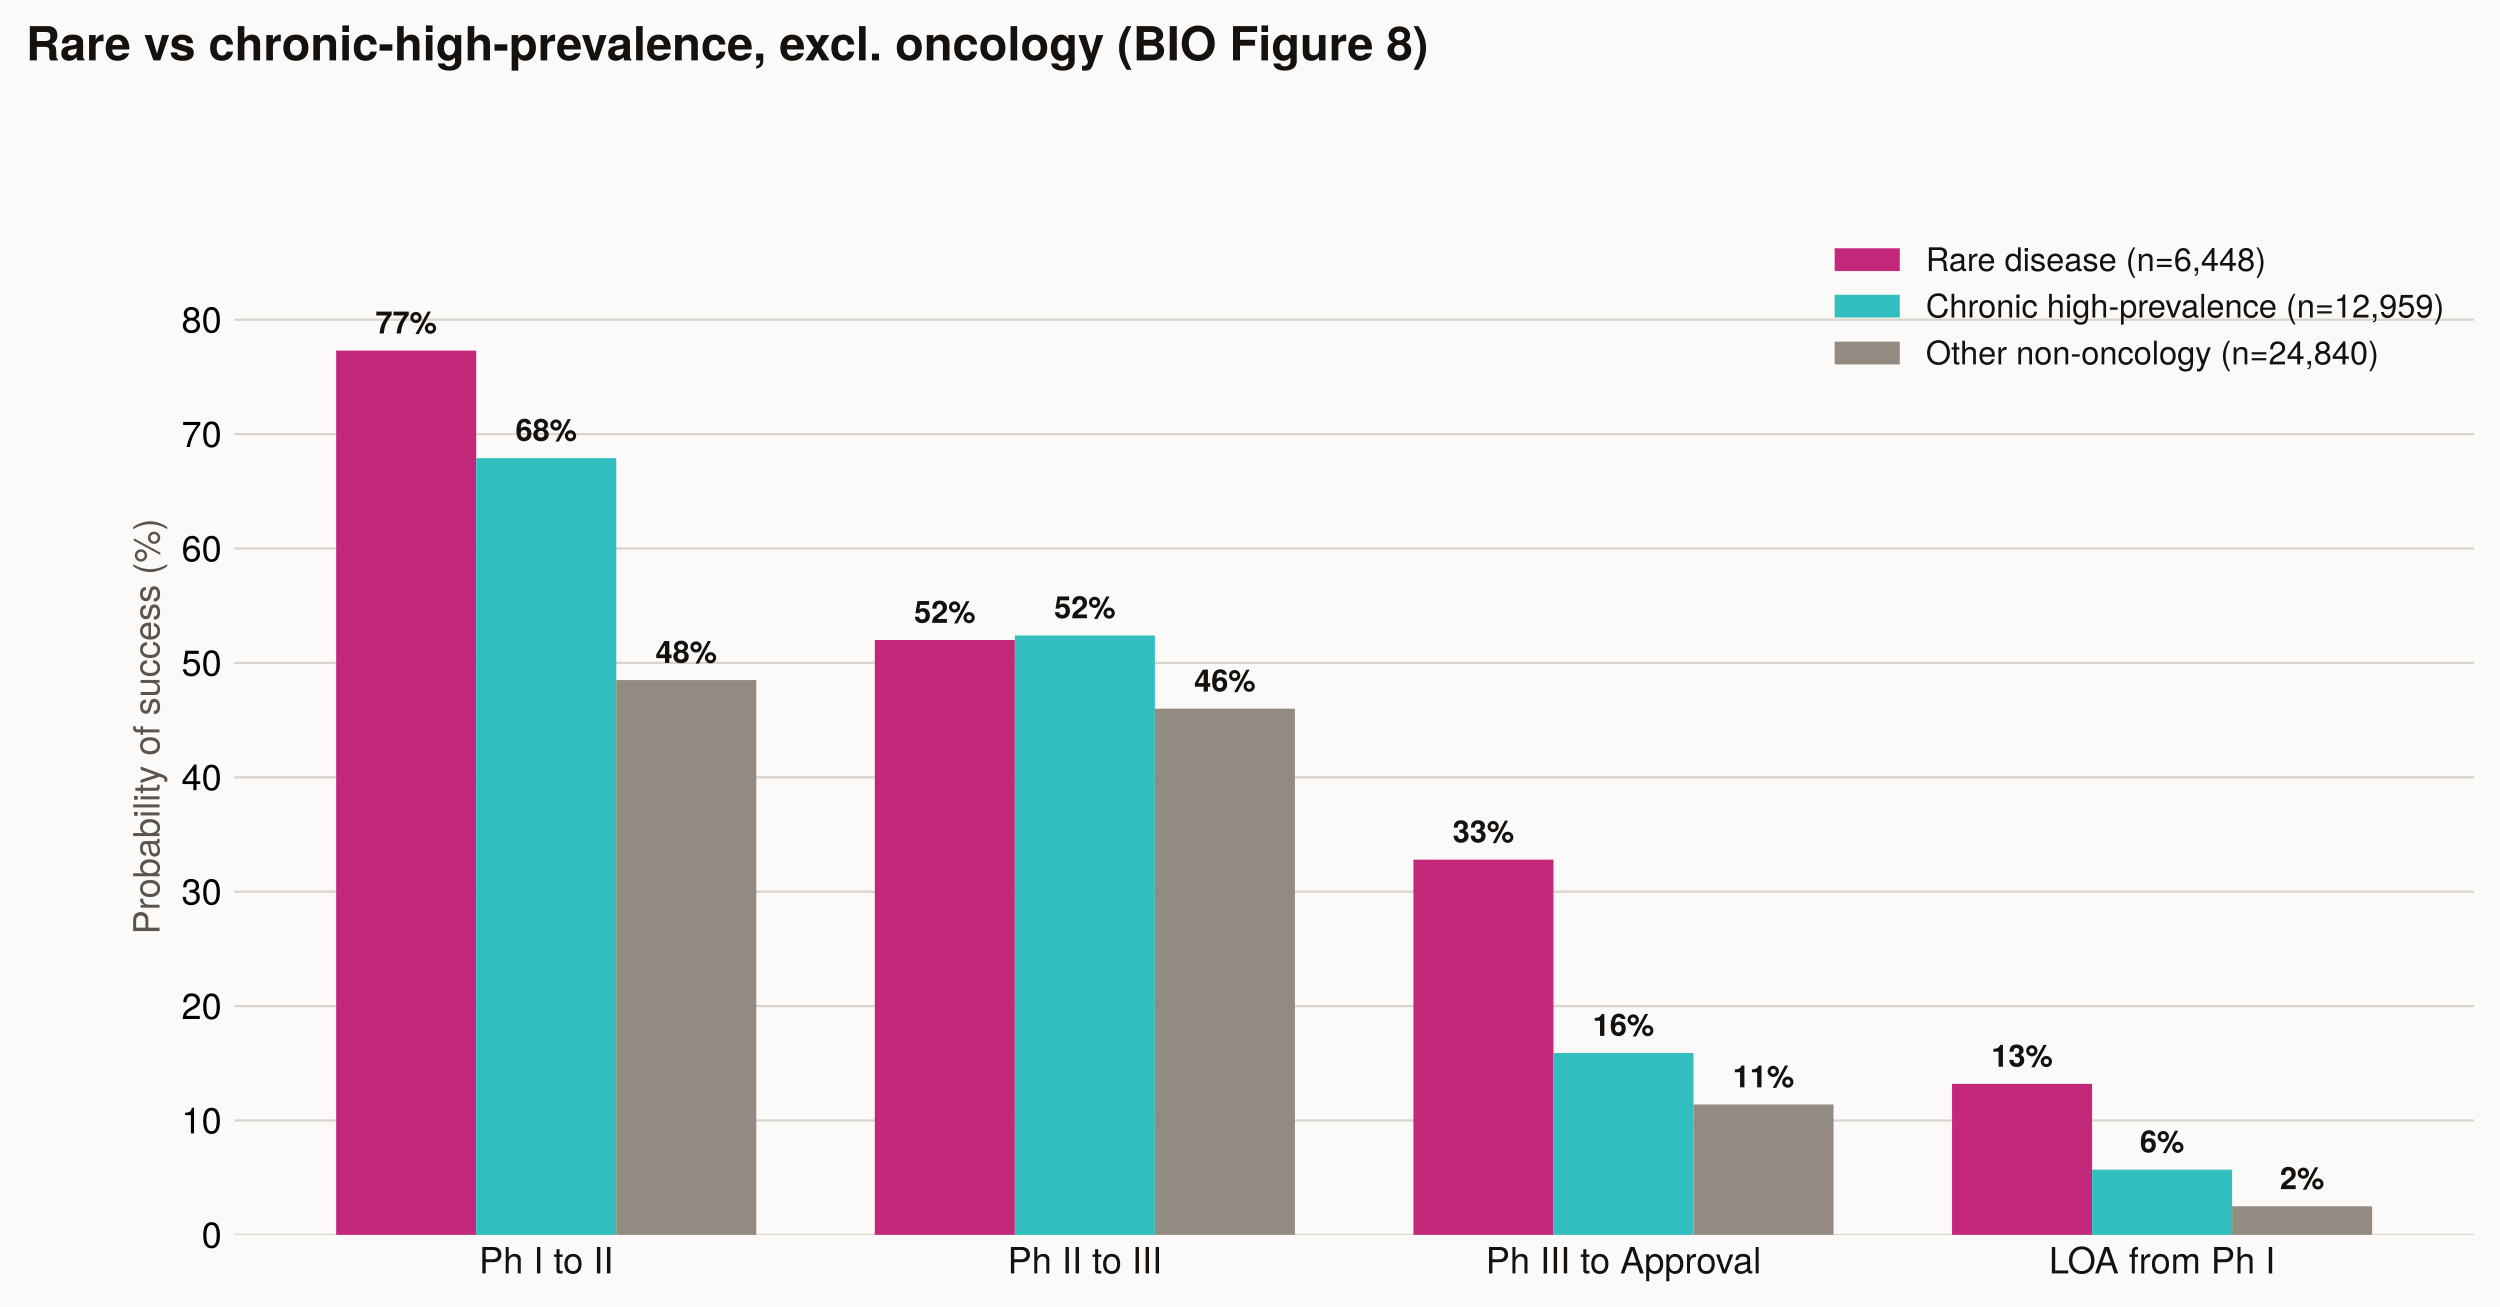
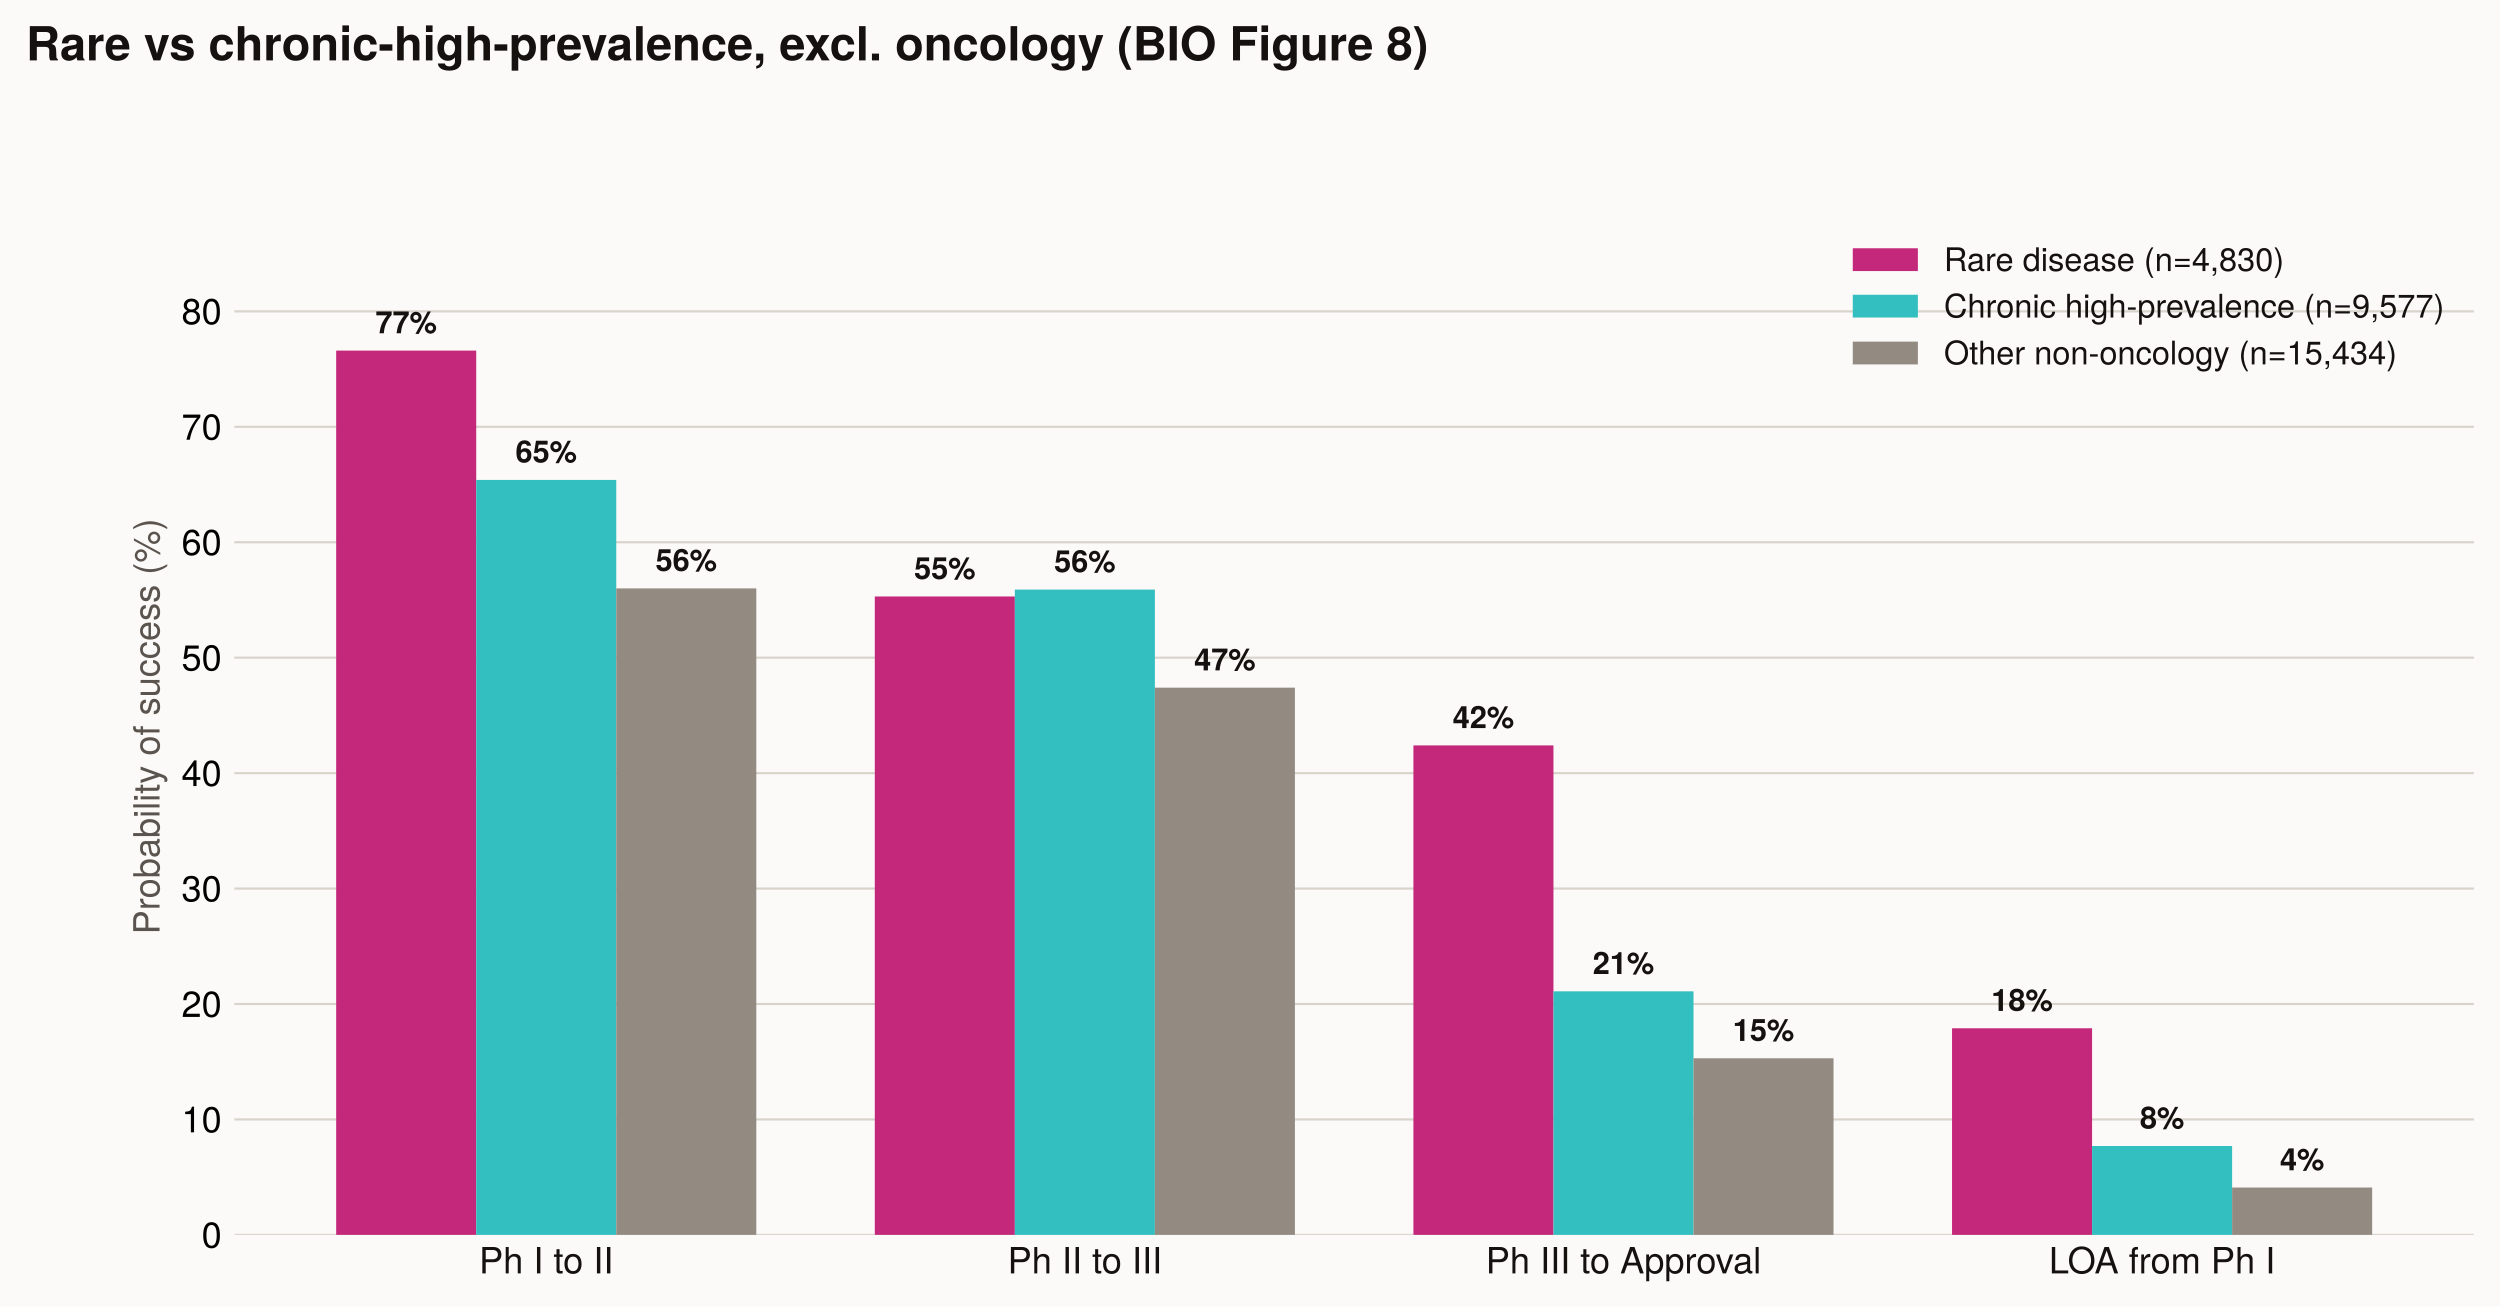
<svg xmlns="http://www.w3.org/2000/svg" width="691.2pt" height="361.233pt" viewBox="0 0 691.2 361.233" version="1.1">
  <defs>
    <style type="text/css">*{stroke-linejoin: round; stroke-linecap: butt}</style>
  </defs>
  <g id="figure_1">
    <g id="patch_1">
      <path d="M 0 361.233  L 691.2 361.233  L 691.2 0  L 0 0  z " style="fill: #fbfaf8" />
    </g>
    <g id="axes_1">
      <g id="patch_2">
        <path d="M 64.8 341.422  L 684 341.422  L 684 60.262  L 64.8 60.262  z " style="fill: #fbfaf8" />
      </g>
      <g id="matplotlib.axis_1">
        <g id="xtick_1">
          <g id="line2d_1" />
          <g id="text_1">
            <text style="font-size: 10px; font-family: 'Helvetica Neue'; text-anchor: middle; fill: #14110f" x="151.023" y="352.063" transform="rotate(-0 151.0234 352.0628)">Ph I to II</text>
          </g>
        </g>
        <g id="xtick_2">
          <g id="line2d_2" />
          <g id="text_2">
            <text style="font-size: 10px; font-family: 'Helvetica Neue'; text-anchor: middle; fill: #14110f" x="299.941" y="352.063" transform="rotate(-0 299.9411 352.0628)">Ph II to III</text>
          </g>
        </g>
        <g id="xtick_3">
          <g id="line2d_3" />
          <g id="text_3">
            <text style="font-size: 10px; font-family: 'Helvetica Neue'; text-anchor: middle; fill: #14110f" x="448.859" y="352.063" transform="rotate(-0 448.8589 352.0628)">Ph III to Approval</text>
          </g>
        </g>
        <g id="xtick_4">
          <g id="line2d_4" />
          <g id="text_4">
            <text style="font-size: 10px; font-family: 'Helvetica Neue'; text-anchor: middle; fill: #14110f" x="597.777" y="352.063" transform="rotate(-0 597.7766 352.0628)">LOA from Ph I</text>
          </g>
        </g>
      </g>
      <g id="matplotlib.axis_2">
        <g id="ytick_1">
          <g id="line2d_5">
-             <path d="M 64.8 341.422  L 684 341.422  " clip-path="url(#pafcd29f49d)" style="fill: none; stroke: #d8d3cb; stroke-width: 0.6; stroke-linecap: square" />
+             <path d="M 64.8 341.422  L 684 341.422  " clip-path="url(#pa6358d14c9)" style="fill: none; stroke: #d8d3cb; stroke-width: 0.6; stroke-linecap: square" />
          </g>
          <g id="line2d_6" />
          <g id="text_5">
            <text style="font-size: 10px; font-family: 'Helvetica Neue'; text-anchor: end" x="61.3" y="344.993" transform="rotate(-0 61.3 344.9925)">0</text>
          </g>
        </g>
        <g id="ytick_2">
          <g id="line2d_7">
-             <path d="M 64.8 309.794  L 684 309.794  " clip-path="url(#pafcd29f49d)" style="fill: none; stroke: #d8d3cb; stroke-width: 0.6; stroke-linecap: square" />
+             <path d="M 64.8 309.505  L 684 309.505  " clip-path="url(#pa6358d14c9)" style="fill: none; stroke: #d8d3cb; stroke-width: 0.6; stroke-linecap: square" />
          </g>
          <g id="line2d_8" />
          <g id="text_6">
-             <text style="font-size: 10px; font-family: 'Helvetica Neue'; text-anchor: end" x="61.3" y="313.364" transform="rotate(-0 61.3 313.3642)">10</text>
+             <text style="font-size: 10px; font-family: 'Helvetica Neue'; text-anchor: end" x="61.3" y="313.075" transform="rotate(-0 61.3 313.0751)">10</text>
          </g>
        </g>
        <g id="ytick_3">
          <g id="line2d_9">
-             <path d="M 64.8 278.166  L 684 278.166  " clip-path="url(#pafcd29f49d)" style="fill: none; stroke: #d8d3cb; stroke-width: 0.6; stroke-linecap: square" />
+             <path d="M 64.8 277.587  L 684 277.587  " clip-path="url(#pa6358d14c9)" style="fill: none; stroke: #d8d3cb; stroke-width: 0.6; stroke-linecap: square" />
          </g>
          <g id="line2d_10" />
          <g id="text_7">
-             <text style="font-size: 10px; font-family: 'Helvetica Neue'; text-anchor: end" x="61.3" y="281.736" transform="rotate(-0 61.3 281.7358)">20</text>
+             <text style="font-size: 10px; font-family: 'Helvetica Neue'; text-anchor: end" x="61.3" y="281.158" transform="rotate(-0 61.3 281.1578)">20</text>
          </g>
        </g>
        <g id="ytick_4">
          <g id="line2d_11">
-             <path d="M 64.8 246.537  L 684 246.537  " clip-path="url(#pafcd29f49d)" style="fill: none; stroke: #d8d3cb; stroke-width: 0.6; stroke-linecap: square" />
+             <path d="M 64.8 245.67  L 684 245.67  " clip-path="url(#pa6358d14c9)" style="fill: none; stroke: #d8d3cb; stroke-width: 0.6; stroke-linecap: square" />
          </g>
          <g id="line2d_12" />
          <g id="text_8">
-             <text style="font-size: 10px; font-family: 'Helvetica Neue'; text-anchor: end" x="61.3" y="250.108" transform="rotate(-0 61.3 250.1075)">30</text>
+             <text style="font-size: 10px; font-family: 'Helvetica Neue'; text-anchor: end" x="61.3" y="249.24" transform="rotate(-0 61.3 249.2404)">30</text>
          </g>
        </g>
        <g id="ytick_5">
          <g id="line2d_13">
-             <path d="M 64.8 214.909  L 684 214.909  " clip-path="url(#pafcd29f49d)" style="fill: none; stroke: #d8d3cb; stroke-width: 0.6; stroke-linecap: square" />
+             <path d="M 64.8 213.753  L 684 213.753  " clip-path="url(#pa6358d14c9)" style="fill: none; stroke: #d8d3cb; stroke-width: 0.6; stroke-linecap: square" />
          </g>
          <g id="line2d_14" />
          <g id="text_9">
-             <text style="font-size: 10px; font-family: 'Helvetica Neue'; text-anchor: end" x="61.3" y="218.479" transform="rotate(-0 61.3 218.4792)">40</text>
+             <text style="font-size: 10px; font-family: 'Helvetica Neue'; text-anchor: end" x="61.3" y="217.323" transform="rotate(-0 61.3 217.3231)">40</text>
          </g>
        </g>
        <g id="ytick_6">
          <g id="line2d_15">
-             <path d="M 64.8 183.281  L 684 183.281  " clip-path="url(#pafcd29f49d)" style="fill: none; stroke: #d8d3cb; stroke-width: 0.6; stroke-linecap: square" />
+             <path d="M 64.8 181.835  L 684 181.835  " clip-path="url(#pa6358d14c9)" style="fill: none; stroke: #d8d3cb; stroke-width: 0.6; stroke-linecap: square" />
          </g>
          <g id="line2d_16" />
          <g id="text_10">
-             <text style="font-size: 10px; font-family: 'Helvetica Neue'; text-anchor: end" x="61.3" y="186.851" transform="rotate(-0 61.3 186.8509)">50</text>
+             <text style="font-size: 10px; font-family: 'Helvetica Neue'; text-anchor: end" x="61.3" y="185.406" transform="rotate(-0 61.3 185.4057)">50</text>
          </g>
        </g>
        <g id="ytick_7">
          <g id="line2d_17">
-             <path d="M 64.8 151.652  L 684 151.652  " clip-path="url(#pafcd29f49d)" style="fill: none; stroke: #d8d3cb; stroke-width: 0.6; stroke-linecap: square" />
+             <path d="M 64.8 149.918  L 684 149.918  " clip-path="url(#pa6358d14c9)" style="fill: none; stroke: #d8d3cb; stroke-width: 0.6; stroke-linecap: square" />
          </g>
          <g id="line2d_18" />
          <g id="text_11">
-             <text style="font-size: 10px; font-family: 'Helvetica Neue'; text-anchor: end" x="61.3" y="155.223" transform="rotate(-0 61.3 155.2225)">60</text>
+             <text style="font-size: 10px; font-family: 'Helvetica Neue'; text-anchor: end" x="61.3" y="153.488" transform="rotate(-0 61.3 153.4884)">60</text>
          </g>
        </g>
        <g id="ytick_8">
          <g id="line2d_19">
-             <path d="M 64.8 120.024  L 684 120.024  " clip-path="url(#pafcd29f49d)" style="fill: none; stroke: #d8d3cb; stroke-width: 0.6; stroke-linecap: square" />
+             <path d="M 64.8 118.001  L 684 118.001  " clip-path="url(#pa6358d14c9)" style="fill: none; stroke: #d8d3cb; stroke-width: 0.6; stroke-linecap: square" />
          </g>
          <g id="line2d_20" />
          <g id="text_12">
-             <text style="font-size: 10px; font-family: 'Helvetica Neue'; text-anchor: end" x="61.3" y="123.594" transform="rotate(-0 61.3 123.5942)">70</text>
+             <text style="font-size: 10px; font-family: 'Helvetica Neue'; text-anchor: end" x="61.3" y="121.571" transform="rotate(-0 61.3 121.571)">70</text>
          </g>
        </g>
        <g id="ytick_9">
          <g id="line2d_21">
-             <path d="M 64.8 88.396  L 684 88.396  " clip-path="url(#pafcd29f49d)" style="fill: none; stroke: #d8d3cb; stroke-width: 0.6; stroke-linecap: square" />
+             <path d="M 64.8 86.083  L 684 86.083  " clip-path="url(#pa6358d14c9)" style="fill: none; stroke: #d8d3cb; stroke-width: 0.6; stroke-linecap: square" />
          </g>
          <g id="line2d_22" />
          <g id="text_13">
-             <text style="font-size: 10px; font-family: 'Helvetica Neue'; text-anchor: end" x="61.3" y="91.966" transform="rotate(-0 61.3 91.9659)">80</text>
+             <text style="font-size: 10px; font-family: 'Helvetica Neue'; text-anchor: end" x="61.3" y="89.654" transform="rotate(-0 61.3 89.65364)">80</text>
          </g>
        </g>
        <g id="text_14">
          <text style="font-size: 10px; font-family: 'Helvetica Neue'; text-anchor: middle; fill: #5b544e" x="44.111" y="200.842" transform="rotate(-90 44.11094 200.8422)">Probability of success (%)</text>
        </g>
      </g>
      <g id="patch_3">
-         <path d="M 92.945 341.422  L 131.664 341.422  L 131.664 96.935  L 92.945 96.935  z " clip-path="url(#pafcd29f49d)" style="fill: #c4287a" />
+         <path d="M 92.945 341.422  L 131.664 341.422  L 131.664 96.935  L 92.945 96.935  z " clip-path="url(#pa6358d14c9)" style="fill: #c4287a" />
      </g>
      <g id="patch_4">
-         <path d="M 241.863 341.422  L 280.582 341.422  L 280.582 176.955  L 241.863 176.955  z " clip-path="url(#pafcd29f49d)" style="fill: #c4287a" />
+         <path d="M 241.863 341.422  L 280.582 341.422  L 280.582 164.919  L 241.863 164.919  z " clip-path="url(#pa6358d14c9)" style="fill: #c4287a" />
      </g>
      <g id="patch_5">
-         <path d="M 390.781 341.422  L 429.5 341.422  L 429.5 237.681  L 390.781 237.681  z " clip-path="url(#pafcd29f49d)" style="fill: #c4287a" />
+         <path d="M 390.781 341.422  L 429.5 341.422  L 429.5 206.093  L 390.781 206.093  z " clip-path="url(#pa6358d14c9)" style="fill: #c4287a" />
      </g>
      <g id="patch_6">
-         <path d="M 539.699 341.422  L 578.417 341.422  L 578.417 299.673  L 539.699 299.673  z " clip-path="url(#pafcd29f49d)" style="fill: #c4287a" />
+         <path d="M 539.699 341.422  L 578.417 341.422  L 578.417 284.29  L 539.699 284.29  z " clip-path="url(#pa6358d14c9)" style="fill: #c4287a" />
      </g>
      <g id="text_15">
-         <text style="font-weight: 700; font-size: 8.5px; font-family: 'Helvetica Neue'; text-anchor: middle; fill: #14110f" x="112.305" y="92.191" transform="rotate(-0 112.3048 92.19098)">77%</text>
+         <text style="font-weight: 700; font-size: 8.5px; font-family: 'Helvetica Neue'; text-anchor: middle; fill: #14110f" x="112.305" y="92.148" transform="rotate(-0 112.3048 92.14763)">77%</text>
      </g>
      <g id="text_16">
-         <text style="font-weight: 700; font-size: 8.5px; font-family: 'Helvetica Neue'; text-anchor: middle; fill: #14110f" x="261.223" y="172.211" transform="rotate(-0 261.2225 172.2106)">52%</text>
+         <text style="font-weight: 700; font-size: 8.5px; font-family: 'Helvetica Neue'; text-anchor: middle; fill: #14110f" x="261.223" y="160.132" transform="rotate(-0 261.2225 160.1316)">55%</text>
      </g>
      <g id="text_17">
-         <text style="font-weight: 700; font-size: 8.5px; font-family: 'Helvetica Neue'; text-anchor: middle; fill: #14110f" x="410.14" y="232.937" transform="rotate(-0 410.1403 232.937)">33%</text>
+         <text style="font-weight: 700; font-size: 8.5px; font-family: 'Helvetica Neue'; text-anchor: middle; fill: #14110f" x="410.14" y="201.305" transform="rotate(-0 410.1403 201.305)">42%</text>
      </g>
      <g id="text_18">
-         <text style="font-weight: 700; font-size: 8.5px; font-family: 'Helvetica Neue'; text-anchor: middle; fill: #14110f" x="559.058" y="294.929" transform="rotate(-0 559.058 294.9285)">13%</text>
+         <text style="font-weight: 700; font-size: 8.5px; font-family: 'Helvetica Neue'; text-anchor: middle; fill: #14110f" x="559.058" y="279.503" transform="rotate(-0 559.058 279.5025)">18%</text>
      </g>
      <g id="patch_7">
-         <path d="M 131.664 341.422  L 170.383 341.422  L 170.383 126.666  L 131.664 126.666  z " clip-path="url(#pafcd29f49d)" style="fill: #33bfbf" />
+         <path d="M 131.664 341.422  L 170.383 341.422  L 170.383 132.683  L 131.664 132.683  z " clip-path="url(#pa6358d14c9)" style="fill: #33bfbf" />
      </g>
      <g id="patch_8">
-         <path d="M 280.582 341.422  L 319.3 341.422  L 319.3 175.69  L 280.582 175.69  z " clip-path="url(#pafcd29f49d)" style="fill: #33bfbf" />
+         <path d="M 280.582 341.422  L 319.3 341.422  L 319.3 163.004  L 280.582 163.004  z " clip-path="url(#pa6358d14c9)" style="fill: #33bfbf" />
      </g>
      <g id="patch_9">
-         <path d="M 429.5 341.422  L 468.218 341.422  L 468.218 291.133  L 429.5 291.133  z " clip-path="url(#pafcd29f49d)" style="fill: #33bfbf" />
+         <path d="M 429.5 341.422  L 468.218 341.422  L 468.218 274.077  L 429.5 274.077  z " clip-path="url(#pa6358d14c9)" style="fill: #33bfbf" />
      </g>
      <g id="patch_10">
-         <path d="M 578.417 341.422  L 617.136 341.422  L 617.136 323.394  L 578.417 323.394  z " clip-path="url(#pafcd29f49d)" style="fill: #33bfbf" />
+         <path d="M 578.417 341.422  L 617.136 341.422  L 617.136 316.846  L 578.417 316.846  z " clip-path="url(#pa6358d14c9)" style="fill: #33bfbf" />
      </g>
      <g id="text_19">
-         <text style="font-weight: 700; font-size: 8.5px; font-family: 'Helvetica Neue'; text-anchor: middle; fill: #14110f" x="151.023" y="121.922" transform="rotate(-0 151.0234 121.9216)">68%</text>
+         <text style="font-weight: 700; font-size: 8.5px; font-family: 'Helvetica Neue'; text-anchor: middle; fill: #14110f" x="151.023" y="127.895" transform="rotate(-0 151.0234 127.8951)">65%</text>
      </g>
      <g id="text_20">
-         <text style="font-weight: 700; font-size: 8.5px; font-family: 'Helvetica Neue'; text-anchor: middle; fill: #14110f" x="299.941" y="170.946" transform="rotate(-0 299.9411 170.9455)">52%</text>
+         <text style="font-weight: 700; font-size: 8.5px; font-family: 'Helvetica Neue'; text-anchor: middle; fill: #14110f" x="299.941" y="158.217" transform="rotate(-0 299.9411 158.2166)">56%</text>
      </g>
      <g id="text_21">
-         <text style="font-weight: 700; font-size: 8.5px; font-family: 'Helvetica Neue'; text-anchor: middle; fill: #14110f" x="448.859" y="286.389" transform="rotate(-0 448.8589 286.3889)">16%</text>
+         <text style="font-weight: 700; font-size: 8.5px; font-family: 'Helvetica Neue'; text-anchor: middle; fill: #14110f" x="448.859" y="269.289" transform="rotate(-0 448.8589 269.289)">21%</text>
      </g>
      <g id="text_22">
-         <text style="font-weight: 700; font-size: 8.5px; font-family: 'Helvetica Neue'; text-anchor: middle; fill: #14110f" x="597.777" y="318.65" transform="rotate(-0 597.7766 318.6498)">6%</text>
+         <text style="font-weight: 700; font-size: 8.5px; font-family: 'Helvetica Neue'; text-anchor: middle; fill: #14110f" x="597.777" y="312.058" transform="rotate(-0 597.7766 312.0582)">8%</text>
      </g>
      <g id="patch_11">
-         <path d="M 170.383 341.422  L 209.101 341.422  L 209.101 188.025  L 170.383 188.025  z " clip-path="url(#pafcd29f49d)" style="fill: #938b82" />
+         <path d="M 170.383 341.422  L 209.101 341.422  L 209.101 162.685  L 170.383 162.685  z " clip-path="url(#pa6358d14c9)" style="fill: #938b82" />
      </g>
      <g id="patch_12">
-         <path d="M 319.3 341.422  L 358.019 341.422  L 358.019 195.932  L 319.3 195.932  z " clip-path="url(#pafcd29f49d)" style="fill: #938b82" />
+         <path d="M 319.3 341.422  L 358.019 341.422  L 358.019 190.134  L 319.3 190.134  z " clip-path="url(#pa6358d14c9)" style="fill: #938b82" />
      </g>
      <g id="patch_13">
-         <path d="M 468.218 341.422  L 506.937 341.422  L 506.937 305.366  L 468.218 305.366  z " clip-path="url(#pafcd29f49d)" style="fill: #938b82" />
+         <path d="M 468.218 341.422  L 506.937 341.422  L 506.937 292.589  L 468.218 292.589  z " clip-path="url(#pa6358d14c9)" style="fill: #938b82" />
      </g>
      <g id="patch_14">
-         <path d="M 617.136 341.422  L 655.855 341.422  L 655.855 333.515  L 617.136 333.515  z " clip-path="url(#pafcd29f49d)" style="fill: #938b82" />
+         <path d="M 617.136 341.422  L 655.855 341.422  L 655.855 328.336  L 617.136 328.336  z " clip-path="url(#pa6358d14c9)" style="fill: #938b82" />
      </g>
      <g id="text_23">
-         <text style="font-weight: 700; font-size: 8.5px; font-family: 'Helvetica Neue'; text-anchor: middle; fill: #14110f" x="189.742" y="183.281" transform="rotate(-0 189.742 183.2806)">48%</text>
+         <text style="font-weight: 700; font-size: 8.5px; font-family: 'Helvetica Neue'; text-anchor: middle; fill: #14110f" x="189.742" y="157.897" transform="rotate(-0 189.742 157.8974)">56%</text>
      </g>
      <g id="text_24">
-         <text style="font-weight: 700; font-size: 8.5px; font-family: 'Helvetica Neue'; text-anchor: middle; fill: #14110f" x="338.66" y="191.188" transform="rotate(-0 338.6597 191.1876)">46%</text>
+         <text style="font-weight: 700; font-size: 8.5px; font-family: 'Helvetica Neue'; text-anchor: middle; fill: #14110f" x="338.66" y="185.346" transform="rotate(-0 338.6597 185.3463)">47%</text>
      </g>
      <g id="text_25">
-         <text style="font-weight: 700; font-size: 8.5px; font-family: 'Helvetica Neue'; text-anchor: middle; fill: #14110f" x="487.577" y="300.622" transform="rotate(-0 487.5775 300.6216)">11%</text>
+         <text style="font-weight: 700; font-size: 8.5px; font-family: 'Helvetica Neue'; text-anchor: middle; fill: #14110f" x="487.577" y="287.801" transform="rotate(-0 487.5775 287.801)">15%</text>
      </g>
      <g id="text_26">
-         <text style="font-weight: 700; font-size: 8.5px; font-family: 'Helvetica Neue'; text-anchor: middle; fill: #14110f" x="636.495" y="328.771" transform="rotate(-0 636.4952 328.7709)">2%</text>
+         <text style="font-weight: 700; font-size: 8.5px; font-family: 'Helvetica Neue'; text-anchor: middle; fill: #14110f" x="636.495" y="323.548" transform="rotate(-0 636.4952 323.5485)">4%</text>
      </g>
      <g id="legend_1">
        <g id="patch_15">
-           <path d="M 507.251 74.941  L 525.251 74.941  L 525.251 68.641  L 507.251 68.641  z " style="fill: #c4287a" />
+           <path d="M 512.255 74.941  L 530.255 74.941  L 530.255 68.641  L 512.255 68.641  z " style="fill: #c4287a" />
        </g>
        <g id="text_27">
-           <text style="font-size: 9px; font-family: 'Helvetica Neue'; text-anchor: start; fill: #14110f" x="532.451" y="74.941" transform="rotate(-0 532.4512 74.94062)">Rare disease (n=6,448)</text>
+           <text style="font-size: 9px; font-family: 'Helvetica Neue'; text-anchor: start; fill: #14110f" x="537.455" y="74.941" transform="rotate(-0 537.4547 74.94062)">Rare disease (n=4,830)</text>
        </g>
        <g id="patch_16">
-           <path d="M 507.251 87.792  L 525.251 87.792  L 525.251 81.492  L 507.251 81.492  z " style="fill: #33bfbf" />
+           <path d="M 512.255 87.792  L 530.255 87.792  L 530.255 81.492  L 512.255 81.492  z " style="fill: #33bfbf" />
        </g>
        <g id="text_28">
-           <text style="font-size: 9px; font-family: 'Helvetica Neue'; text-anchor: start; fill: #14110f" x="532.451" y="87.792" transform="rotate(-0 532.4512 87.79234)">Chronic high-prevalence (n=12,959)</text>
+           <text style="font-size: 9px; font-family: 'Helvetica Neue'; text-anchor: start; fill: #14110f" x="537.455" y="87.792" transform="rotate(-0 537.4547 87.79234)">Chronic high-prevalence (n=9,577)</text>
        </g>
        <g id="patch_17">
-           <path d="M 507.251 100.752  L 525.251 100.752  L 525.251 94.452  L 507.251 94.452  z " style="fill: #938b82" />
+           <path d="M 512.255 100.752  L 530.255 100.752  L 530.255 94.452  L 512.255 94.452  z " style="fill: #938b82" />
        </g>
        <g id="text_29">
-           <text style="font-size: 9px; font-family: 'Helvetica Neue'; text-anchor: start; fill: #14110f" x="532.451" y="100.752" transform="rotate(-0 532.4512 100.7523)">Other non-oncology (n=24,840)</text>
+           <text style="font-size: 9px; font-family: 'Helvetica Neue'; text-anchor: start; fill: #14110f" x="537.455" y="100.752" transform="rotate(-0 537.4547 100.7523)">Other non-oncology (n=15,434)</text>
        </g>
      </g>
    </g>
    <g id="text_30">
      <text style="font-weight: 700; font-size: 13px; font-family: 'Helvetica Neue'; text-anchor: start; fill: #14110f" x="7.2" y="16.702" transform="rotate(-0 7.2 16.70219)">Rare vs chronic-high-prevalence, excl. oncology (BIO Figure 8)</text>
    </g>
  </g>
  <defs>
-     <clipPath id="pafcd29f49d">
+     <clipPath id="pa6358d14c9">
      <rect x="64.8" y="60.262" width="619.2" height="281.16" />
    </clipPath>
  </defs>
</svg>
